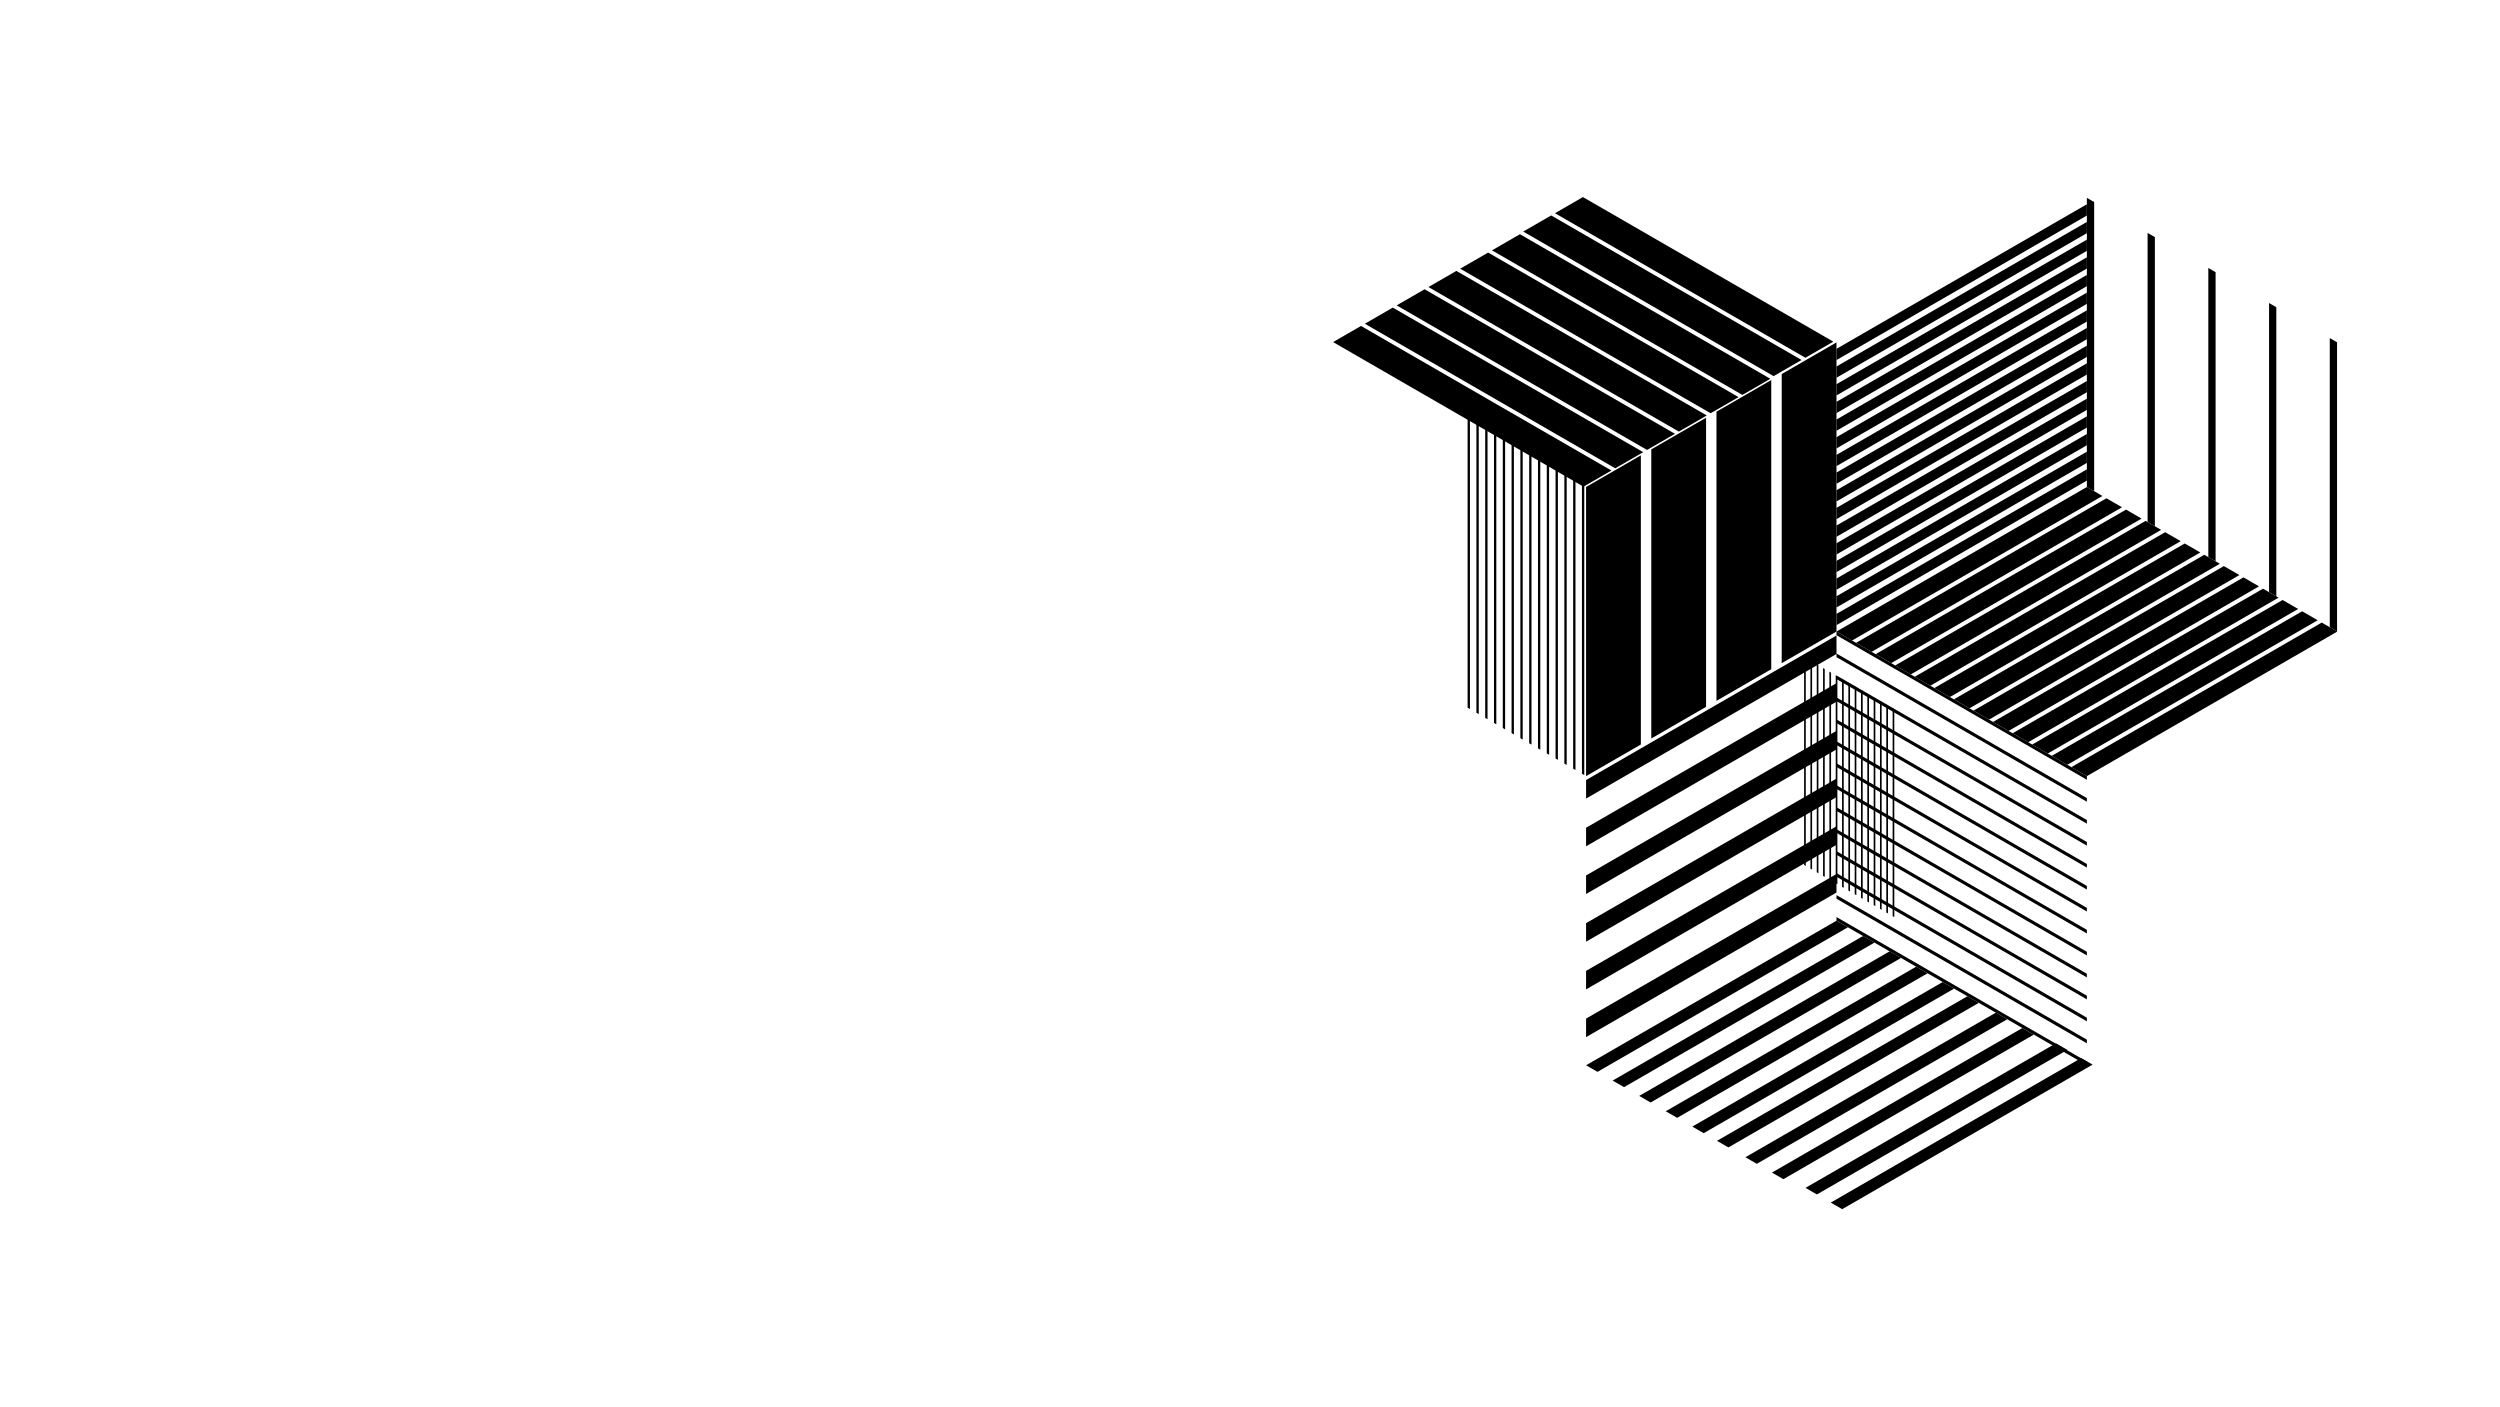
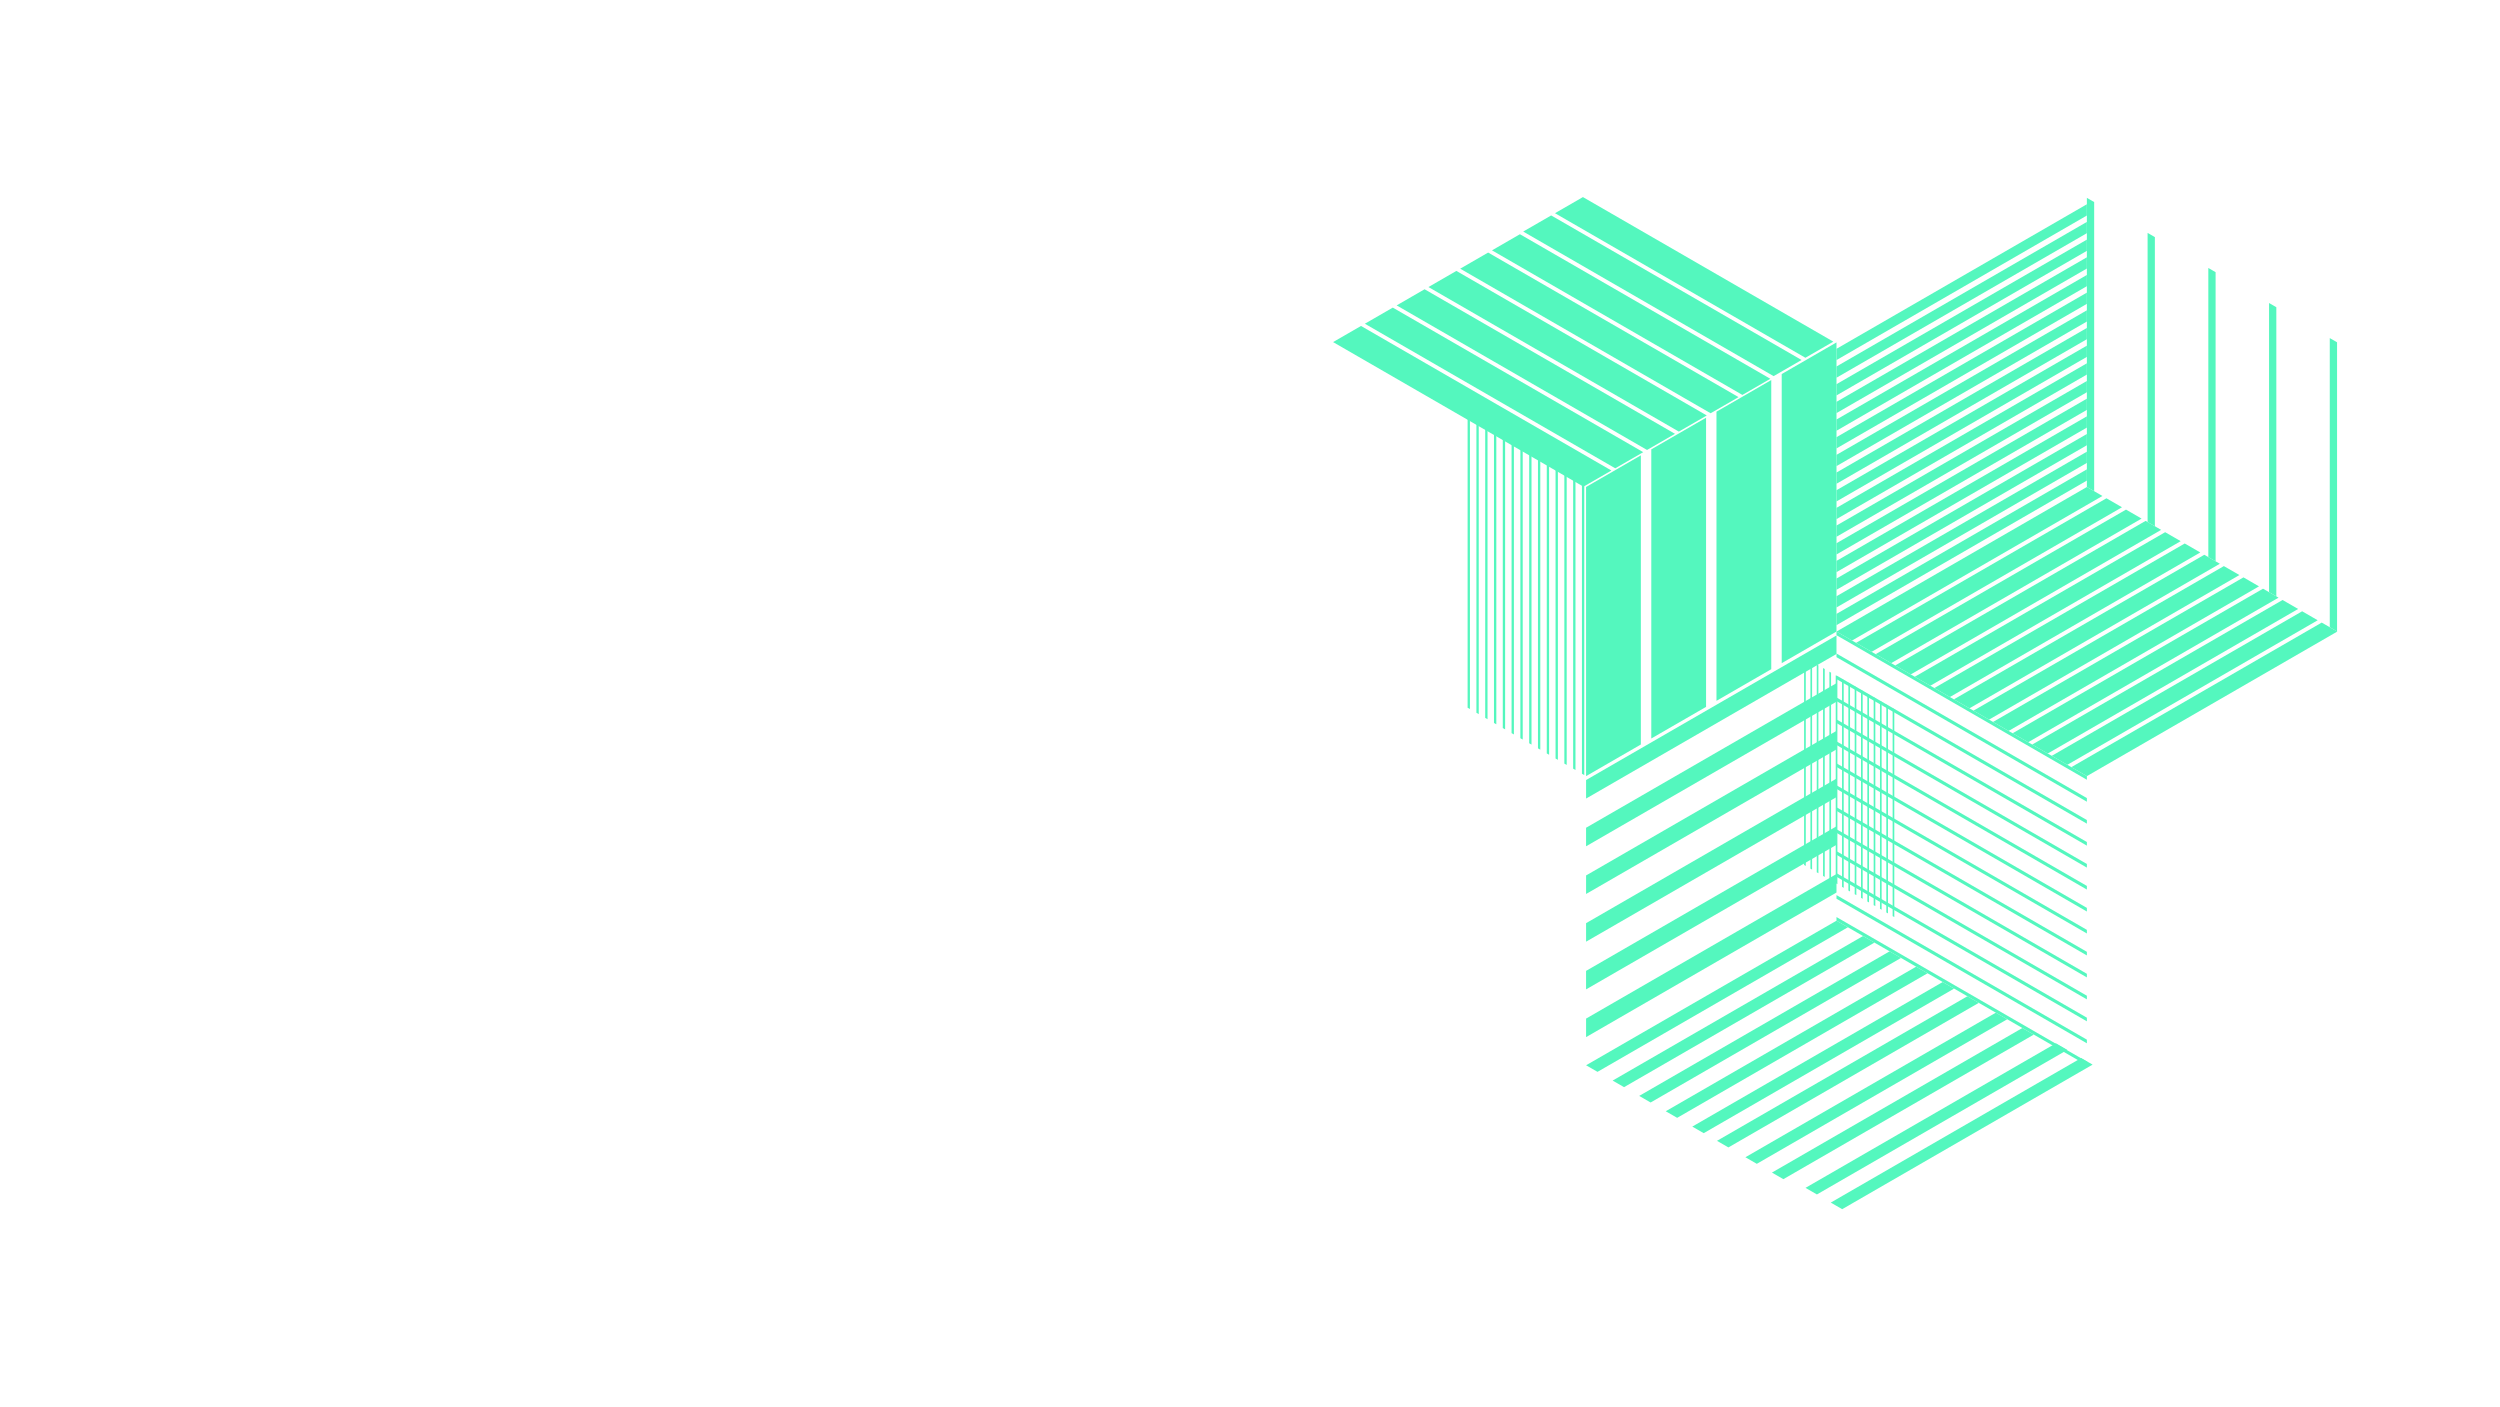
<svg xmlns="http://www.w3.org/2000/svg" id="Ebene_1" data-name="Ebene 1" viewBox="0 0 1920 1080">
  <defs>
    
  </defs>
  <g id="Gruppe_12776" data-name="Gruppe 12776">
    <g id="Gruppe_12775" data-name="Gruppe 12775">
      <g id="Gruppe_12778" data-name="Gruppe 12778">
-         <path id="Pfad_2244" data-name="Pfad 2244" class="cls-1" d="m1385.55,664.3v-159.66l1.29.74v159.66l-1.29-.74Z" />
-         <path id="Pfad_2245" data-name="Pfad 2245" class="cls-1" d="m1390.4,667.1v-159.66l1.29.74v159.66l-1.29-.74Z" />
-         <path id="Pfad_2246" data-name="Pfad 2246" class="cls-1" d="m1395.26,669.91v-159.66s1.28.75,1.28.75v159.65l-1.28-.74Z" />
-         <path id="Pfad_2247" data-name="Pfad 2247" class="cls-1" d="m1400.11,672.71v-159.66l1.29.75v159.66l-1.29-.74Z" />
-         <path id="Pfad_2248" data-name="Pfad 2248" class="cls-1" d="m1404.97,675.51v-159.66l1.29.74v159.66l-1.29-.74Z" />
-         <path id="Pfad_2249" data-name="Pfad 2249" class="cls-1" d="m1409.83,678.32v-159.66l1.29.74v159.66l-1.29-.74Z" />
-         <path id="Pfad_2250" data-name="Pfad 2250" class="cls-1" d="m1414.69,681.12v-159.66l1.28.74v159.66l-1.28-.74Z" />
-         <path id="Pfad_2251" data-name="Pfad 2251" class="cls-1" d="m1419.54,683.93v-159.66l1.29.74v159.66l-1.29-.74Z" />
-         <path id="Pfad_2252" data-name="Pfad 2252" class="cls-1" d="m1424.4,686.73v-159.66l1.28.74v159.66l-1.28-.74Z" />
-         <path id="Pfad_2253" data-name="Pfad 2253" class="cls-1" d="m1429.25,689.53v-159.66l1.29.74v159.66l-1.29-.74Z" />
-         <path id="Pfad_2254" data-name="Pfad 2254" class="cls-1" d="m1434.11,692.34v-159.66l1.29.74v159.66l-1.29-.74Z" />
-         <path id="Pfad_2255" data-name="Pfad 2255" class="cls-1" d="m1438.97,695.14v-159.66l1.29.74v159.66l-1.29-.74Z" />
-         <path id="Pfad_2256" data-name="Pfad 2256" class="cls-1" d="m1443.82,697.95v-159.66l1.29.74v159.66l-1.29-.74Z" />
-         <path id="Pfad_2257" data-name="Pfad 2257" class="cls-1" d="m1448.68,700.75v-159.66l1.29.75v159.65l-1.29-.74Z" />
-         <path id="Pfad_2258" data-name="Pfad 2258" class="cls-1" d="m1453.54,703.56v-159.66l1.29.74v159.66l-1.29-.74Z" />
+         <path id="Pfad_2244" data-name="Pfad 2244" class="cls-1" fill="#54F7BE" d="m1385.55,664.3v-159.66l1.29.74v159.66l-1.29-.74Z" />
+         <path id="Pfad_2245" data-name="Pfad 2245" class="cls-1" fill="#54F7BE" d="m1390.4,667.1v-159.66l1.29.74v159.66l-1.29-.74Z" />
+         <path id="Pfad_2246" data-name="Pfad 2246" class="cls-1" fill="#54F7BE" d="m1395.26,669.91v-159.66s1.28.75,1.28.75v159.65l-1.28-.74Z" />
+         <path id="Pfad_2247" data-name="Pfad 2247" class="cls-1" fill="#54F7BE" d="m1400.11,672.71v-159.66l1.29.75v159.66l-1.29-.74Z" />
+         <path id="Pfad_2248" data-name="Pfad 2248" class="cls-1" fill="#54F7BE" d="m1404.97,675.51v-159.66l1.29.74v159.66l-1.29-.74Z" />
+         <path id="Pfad_2249" data-name="Pfad 2249" class="cls-1" fill="#54F7BE" d="m1409.83,678.32v-159.66l1.29.74v159.66l-1.29-.74Z" />
+         <path id="Pfad_2250" data-name="Pfad 2250" class="cls-1" fill="#54F7BE" d="m1414.69,681.12v-159.66l1.28.74v159.66l-1.28-.74Z" />
+         <path id="Pfad_2251" data-name="Pfad 2251" class="cls-1" fill="#54F7BE" d="m1419.54,683.93v-159.66l1.29.74v159.66l-1.29-.74Z" />
+         <path id="Pfad_2252" data-name="Pfad 2252" class="cls-1" fill="#54F7BE" d="m1424.4,686.73v-159.66l1.28.74v159.66l-1.28-.74Z" />
+         <path id="Pfad_2253" data-name="Pfad 2253" class="cls-1" fill="#54F7BE" d="m1429.25,689.53v-159.66l1.29.74v159.66l-1.29-.74Z" />
+         <path id="Pfad_2254" data-name="Pfad 2254" class="cls-1" fill="#54F7BE" d="m1434.11,692.34v-159.66l1.29.74v159.66l-1.29-.74Z" />
+         <path id="Pfad_2255" data-name="Pfad 2255" class="cls-1" fill="#54F7BE" d="m1438.97,695.14v-159.66l1.29.74v159.66l-1.29-.74Z" />
+         <path id="Pfad_2256" data-name="Pfad 2256" class="cls-1" fill="#54F7BE" d="m1443.82,697.95v-159.66l1.29.74v159.66l-1.29-.74Z" />
+         <path id="Pfad_2257" data-name="Pfad 2257" class="cls-1" fill="#54F7BE" d="m1448.68,700.75v-159.66l1.29.75v159.65l-1.29-.74Z" />
+         <path id="Pfad_2258" data-name="Pfad 2258" class="cls-1" fill="#54F7BE" d="m1453.54,703.56v-159.66l1.29.74v159.66l-1.29-.74Z" />
      </g>
-       <path id="Pfad_2204" data-name="Pfad 2204" class="cls-1" d="m1602.72,369.08l-192.3,111.03v-8.64l192.31-111.03v8.64Z" />
-       <path id="Pfad_2205" data-name="Pfad 2205" class="cls-1" d="m1602.72,355.51l-192.31,111.03v-8.63l192.31-111.03v8.64Z" />
-       <path id="Pfad_2206" data-name="Pfad 2206" class="cls-1" d="m1602.72,341.94l-192.31,111.02v-8.64l192.31-111.02v8.64Z" />
-       <path id="Pfad_2207" data-name="Pfad 2207" class="cls-1" d="m1602.72,328.37l-192.31,111.03v-8.64l192.31-111.03v8.64Z" />
-       <path id="Pfad_2208" data-name="Pfad 2208" class="cls-1" d="m1602.72,314.8l-192.31,111.03v-8.63l192.31-111.03v8.64Z" />
-       <path id="Pfad_2209" data-name="Pfad 2209" class="cls-1" d="m1602.72,301.22l-192.31,111.03v-8.63l192.31-111.03v8.63Z" />
-       <path id="Pfad_2210" data-name="Pfad 2210" class="cls-1" d="m1602.72,287.65l-192.31,111.03v-8.64l192.31-111.03v8.64Z" />
-       <path id="Pfad_2211" data-name="Pfad 2211" class="cls-1" d="m1602.72,274.08l-192.3,111.03v-8.63l192.3-111.03v8.64Z" />
-       <path id="Pfad_2212" data-name="Pfad 2212" class="cls-1" d="m1602.72,260.51l-192.3,111.03v-8.64s192.3-111.03,192.3-111.03v8.64Z" />
-       <path id="Pfad_2213" data-name="Pfad 2213" class="cls-1" d="m1602.72,246.94l-192.31,111.03v-8.64l192.31-111.03v8.64Z" />
-       <path id="Pfad_2214" data-name="Pfad 2214" class="cls-1" d="m1602.71,233.36l-192.3,111.03v-8.64l192.31-111.03v8.63Z" />
-       <path id="Pfad_2215" data-name="Pfad 2215" class="cls-1" d="m1602.72,219.79l-192.31,111.03v-8.63l192.31-111.03v8.63Z" />
-       <path id="Pfad_2216" data-name="Pfad 2216" class="cls-1" d="m1602.72,206.23l-192.31,111.03v-8.64l192.31-111.03v8.64Z" />
-       <path id="Pfad_2217" data-name="Pfad 2217" class="cls-1" d="m1602.72,192.65l-192.31,111.03v-8.63l192.31-111.03v8.63Z" />
-       <path id="Pfad_2218" data-name="Pfad 2218" class="cls-1" d="m1602.72,179.08l-192.31,111.02v-8.64l192.31-111.03v8.64Z" />
-       <path id="Pfad_2219" data-name="Pfad 2219" class="cls-1" d="m1602.72,165.51l-192.31,111.03v-8.64l192.3-111.03v8.64Z" />
+       <path id="Pfad_2204" data-name="Pfad 2204" class="cls-1" fill="#54F7BE" d="m1602.72,369.08l-192.3,111.03v-8.64l192.31-111.03v8.64Z" />
+       <path id="Pfad_2205" data-name="Pfad 2205" class="cls-1" fill="#54F7BE" d="m1602.72,355.51l-192.31,111.03v-8.63l192.31-111.03v8.64Z" />
+       <path id="Pfad_2206" data-name="Pfad 2206" class="cls-1" fill="#54F7BE" d="m1602.72,341.94l-192.31,111.02v-8.64l192.31-111.02v8.64Z" />
+       <path id="Pfad_2207" data-name="Pfad 2207" class="cls-1" fill="#54F7BE" d="m1602.72,328.37l-192.31,111.03v-8.64l192.31-111.03v8.64Z" />
+       <path id="Pfad_2208" data-name="Pfad 2208" class="cls-1" fill="#54F7BE" d="m1602.72,314.8l-192.31,111.03v-8.63l192.31-111.03v8.64Z" />
+       <path id="Pfad_2209" data-name="Pfad 2209" class="cls-1" fill="#54F7BE" d="m1602.72,301.22l-192.31,111.03v-8.63l192.31-111.03v8.63Z" />
+       <path id="Pfad_2210" data-name="Pfad 2210" class="cls-1" fill="#54F7BE" d="m1602.72,287.65l-192.31,111.03v-8.64l192.31-111.03v8.64Z" />
+       <path id="Pfad_2211" data-name="Pfad 2211" class="cls-1" fill="#54F7BE" d="m1602.72,274.08l-192.3,111.03v-8.63l192.3-111.03v8.64Z" />
+       <path id="Pfad_2212" data-name="Pfad 2212" class="cls-1" fill="#54F7BE" d="m1602.72,260.51l-192.3,111.03v-8.64s192.3-111.03,192.3-111.03v8.64Z" />
+       <path id="Pfad_2213" data-name="Pfad 2213" class="cls-1" fill="#54F7BE" d="m1602.72,246.94l-192.31,111.03v-8.64l192.31-111.03v8.64Z" />
+       <path id="Pfad_2214" data-name="Pfad 2214" class="cls-1" fill="#54F7BE" d="m1602.71,233.36l-192.3,111.03v-8.64l192.31-111.03v8.63Z" />
+       <path id="Pfad_2215" data-name="Pfad 2215" class="cls-1" fill="#54F7BE" d="m1602.72,219.79l-192.31,111.03v-8.63l192.31-111.03v8.63Z" />
+       <path id="Pfad_2216" data-name="Pfad 2216" class="cls-1" fill="#54F7BE" d="m1602.72,206.23l-192.31,111.03v-8.64l192.31-111.03v8.64Z" />
+       <path id="Pfad_2217" data-name="Pfad 2217" class="cls-1" fill="#54F7BE" d="m1602.72,192.65l-192.31,111.03v-8.63l192.31-111.03v8.63Z" />
+       <path id="Pfad_2218" data-name="Pfad 2218" class="cls-1" fill="#54F7BE" d="m1602.72,179.08l-192.31,111.02v-8.64l192.31-111.03v8.64Z" />
+       <path id="Pfad_2219" data-name="Pfad 2219" class="cls-1" fill="#54F7BE" d="m1602.72,165.51l-192.31,111.03v-8.64l192.3-111.03v8.64Z" />
      <g id="Gruppe_12777" data-name="Gruppe 12777">
-         <path id="Pfad_2230" data-name="Pfad 2230" class="cls-1" d="m1410.42,685.47l-192.31,111.03v-14.23l192.31-111.03v14.23Z" />
-         <path id="Pfad_2231" data-name="Pfad 2231" class="cls-1" d="m1410.41,648.83l-192.31,111.02v-14.22l192.3-111.03v14.23Z" />
-         <path id="Pfad_2232" data-name="Pfad 2232" class="cls-1" d="m1410.42,612.19l-192.31,111.02v-14.23l192.31-111.03v14.23Z" />
-         <path id="Pfad_2233" data-name="Pfad 2233" class="cls-1" d="m1410.42,575.54l-192.31,111.03v-14.23l192.31-111.03v14.22Z" />
-         <path id="Pfad_2234" data-name="Pfad 2234" class="cls-1" d="m1410.41,538.91l-192.31,111.03v-14.23l192.31-111.03v14.23Z" />
-         <path id="Pfad_2235" data-name="Pfad 2235" class="cls-1" d="m1410.42,502.26l-192.31,111.03v-14.23l192.31-111.03v14.23Z" />
+         <path id="Pfad_2230" data-name="Pfad 2230" class="cls-1" fill="#54F7BE" d="m1410.42,685.47l-192.31,111.03v-14.23l192.31-111.03v14.23Z" />
+         <path id="Pfad_2231" data-name="Pfad 2231" class="cls-1" fill="#54F7BE" d="m1410.41,648.83l-192.31,111.02v-14.22l192.3-111.03v14.23Z" />
+         <path id="Pfad_2232" data-name="Pfad 2232" class="cls-1" fill="#54F7BE" d="m1410.42,612.19l-192.31,111.02v-14.23l192.31-111.03v14.23Z" />
+         <path id="Pfad_2233" data-name="Pfad 2233" class="cls-1" fill="#54F7BE" d="m1410.42,575.54l-192.31,111.03v-14.23l192.31-111.03v14.22Z" />
+         <path id="Pfad_2234" data-name="Pfad 2234" class="cls-1" fill="#54F7BE" d="m1410.41,538.91l-192.31,111.03v-14.23l192.31-111.03v14.23Z" />
+         <path id="Pfad_2235" data-name="Pfad 2235" class="cls-1" fill="#54F7BE" d="m1410.42,502.26l-192.31,111.03v-14.23l192.31-111.03v14.23Z" />
      </g>
-       <path id="Pfad_2238" data-name="Pfad 2238" class="cls-1" d="m1167.3,179.88l192.31,111.03-21.46,12.39-192.3-111.03,21.45-12.39Z" />
-       <path id="Pfad_2239" data-name="Pfad 2239" class="cls-1" d="m1142.9,193.97l192.3,111.02-21.46,12.39-192.3-111.03,21.46-12.39Z" />
-       <path id="Pfad_2240" data-name="Pfad 2240" class="cls-1" d="m1118.49,208.06l192.31,111.02-21.46,12.39-192.3-111.02,21.46-12.39Z" />
-       <path id="Pfad_2241" data-name="Pfad 2241" class="cls-1" d="m1094.08,222.15l192.31,111.03-21.46,12.39-192.31-111.03,21.46-12.39Z" />
-       <path id="Pfad_2242" data-name="Pfad 2242" class="cls-1" d="m1069.67,236.24l192.31,111.03-21.46,12.39-192.31-111.03,21.46-12.39Z" />
-       <path id="Pfad_2243" data-name="Pfad 2243" class="cls-1" d="m1045.26,250.34l192.3,111.02-21.46,12.39-192.3-111.03,21.46-12.39Z" />
-       <path id="Pfad_2259" data-name="Pfad 2259" class="cls-1" d="m1127.12,543.54v-222.06l1.79,1.03v222.05l-1.79-1.02Z" />
-       <path id="Pfad_2260" data-name="Pfad 2260" class="cls-1" d="m1133.88,547.43v-222.06l1.79,1.03v222.06l-1.79-1.04Z" />
-       <path id="Pfad_2261" data-name="Pfad 2261" class="cls-1" d="m1140.63,551.33v-222.05l1.79,1.03v222.05l-1.79-1.03Z" />
-       <path id="Pfad_2262" data-name="Pfad 2262" class="cls-1" d="m1147.38,555.23v-222.05l1.79,1.04v222.05l-1.79-1.03Z" />
-       <path id="Pfad_2263" data-name="Pfad 2263" class="cls-1" d="m1154.14,559.14v-222.06l1.79,1.03v222.05l-1.79-1.03Z" />
-       <path id="Pfad_2264" data-name="Pfad 2264" class="cls-1" d="m1160.89,563.03v-222.05l1.79,1.03v222.05l-1.79-1.03Z" />
-       <path id="Pfad_2265" data-name="Pfad 2265" class="cls-1" d="m1167.65,566.93v-222.05l1.79,1.03v222.06l-1.79-1.04Z" />
-       <path id="Pfad_2266" data-name="Pfad 2266" class="cls-1" d="m1174.41,570.83v-222.06l1.79,1.03v222.05l-1.79-1.03Z" />
-       <path id="Pfad_2267" data-name="Pfad 2267" class="cls-1" d="m1181.16,574.73v-222.06l1.79,1.03v222.06l-1.79-1.03Z" />
-       <path id="Pfad_2268" data-name="Pfad 2268" class="cls-1" d="m1187.92,578.63v-222.06l1.79,1.03v222.06l-1.79-1.04Z" />
-       <path id="Pfad_2269" data-name="Pfad 2269" class="cls-1" d="m1194.67,582.53v-222.06s1.79,1.03,1.79,1.03v222.06l-1.79-1.03Z" />
-       <path id="Pfad_2270" data-name="Pfad 2270" class="cls-1" d="m1201.42,586.43v-222.05l1.8,1.03v222.06l-1.8-1.04Z" />
-       <path id="Pfad_2271" data-name="Pfad 2271" class="cls-1" d="m1208.18,590.33v-222.05l1.79,1.02v222.05l-1.79-1.02Z" />
-       <path id="Pfad_2272" data-name="Pfad 2272" class="cls-1" d="m1214.93,594.24v-222.06l1.79,1.04v222.05l-1.79-1.03Z" />
-       <path id="Pfad_2273" data-name="Pfad 2273" class="cls-1" d="m1602.72,374.01v-222.06l5.6,3.23v222.05l-5.6-3.23Z" />
-       <path id="Pfad_2274" data-name="Pfad 2274" class="cls-1" d="m1649.35,400.93v-222.06l5.59,3.23v222.06l-5.59-3.23Z" />
-       <path id="Pfad_2275" data-name="Pfad 2275" class="cls-1" d="m1695.99,427.85v-222.05l5.59,3.23v222.06l-5.59-3.23Z" />
-       <path id="Pfad_2276" data-name="Pfad 2276" class="cls-1" d="m1742.63,454.78v-222.06l5.59,3.23v222.06l-5.59-3.23Z" />
-       <path id="Pfad_2277" data-name="Pfad 2277" class="cls-1" d="m1789.26,481.7v-222.05l5.6,3.23v222.05l-5.6-3.23Z" />
-       <path id="Pfad_2349" data-name="Pfad 2349" class="cls-1" d="m1410.41,707.09l192.31,111.03v-2.8l-192.3-111.03v2.79Z" />
-       <path id="Pfad_2350" data-name="Pfad 2350" class="cls-1" d="m1410.42,690.23l192.3,111.03v-2.8l-192.3-111.03v2.8Z" />
-       <path id="Pfad_2351" data-name="Pfad 2351" class="cls-1" d="m1410.42,673.36l192.3,111.03v-2.8l-192.3-111.03v2.81Z" />
-       <path id="Pfad_2352" data-name="Pfad 2352" class="cls-1" d="m1410.42,656.49l192.3,111.03v-2.8l-192.31-111.03v2.8Z" />
-       <path id="Pfad_2353" data-name="Pfad 2353" class="cls-1" d="m1410.42,639.63l192.3,111.03v-2.79l-192.3-111.03v2.8Z" />
-       <path id="Pfad_2354" data-name="Pfad 2354" class="cls-1" d="m1410.42,622.76l192.3,111.02v-2.79l-192.3-111.03v2.8Z" />
-       <path id="Pfad_2355" data-name="Pfad 2355" class="cls-1" d="m1410.42,605.89l192.3,111.03v-2.79l-192.31-111.03v2.8Z" />
-       <path id="Pfad_2356" data-name="Pfad 2356" class="cls-1" d="m1410.42,589.03l192.3,111.03v-2.8l-192.31-111.03v2.8Z" />
-       <path id="Pfad_2357" data-name="Pfad 2357" class="cls-1" d="m1410.42,572.16l192.3,111.03v-2.8l-192.3-111.03v2.8Z" />
-       <path id="Pfad_2358" data-name="Pfad 2358" class="cls-1" d="m1410.42,555.3l192.3,111.03v-2.8l-192.31-111.03v2.8Z" />
-       <path id="Pfad_2359" data-name="Pfad 2359" class="cls-1" d="m1410.41,538.43l192.31,111.03v-2.8l-192.3-111.02v2.79Z" />
-       <path id="Pfad_2360" data-name="Pfad 2360" class="cls-1" d="m1410.41,521.56l192.31,111.03v-2.8l-192.31-111.03v2.8Z" />
-       <path id="Pfad_2361" data-name="Pfad 2361" class="cls-1" d="m1410.42,504.7l192.3,111.03v-2.8l-192.3-111.03v2.8Z" />
-       <path id="Pfad_2362" data-name="Pfad 2362" class="cls-1" d="m1410.42,487.83l192.3,111.03v-2.8l-192.3-111.03v2.8Z" />
-       <path id="Pfad_2363" data-name="Pfad 2363" class="cls-1" d="m1260.18,571.77v-222.07l-42.08,24.3v222.06l42.08-24.29Z" />
-       <path id="Pfad_2364" data-name="Pfad 2364" class="cls-1" d="m1410.42,485.03v-222.06l-42.07,24.29v222.05l42.07-24.29Z" />
-       <path id="Pfad_2365" data-name="Pfad 2365" class="cls-1" d="m1360.33,513.94v-222.06l-42.08,24.29v222.06s42.08-24.29,42.08-24.29Z" />
-       <path id="Pfad_2366" data-name="Pfad 2366" class="cls-1" d="m1310.26,542.86v-222.05l-42.07,24.29v222.06l42.07-24.29Z" />
-       <path id="Pfad_2236" data-name="Pfad 2236" class="cls-1" d="m1215.69,151.36l192.3,111.02-21.45,12.39-192.31-111.03,21.46-12.39Z" />
-       <path id="Pfad_2237" data-name="Pfad 2237" class="cls-1" d="m1191.29,165.45l192.3,111.02-21.46,12.4-192.3-111.03,21.46-12.39Z" />
-       <path id="Pfad_2398" data-name="Pfad 2398" class="cls-1" d="m1410.42,707.09l-192.31,111.03,8.77,5.06,192.31-111.03-8.77-5.06Z" />
-       <path id="Pfad_2399" data-name="Pfad 2399" class="cls-1" d="m1430.81,718.86l-192.31,111.02,8.77,5.06,192.31-111.02-8.76-5.06Z" />
-       <path id="Pfad_2400" data-name="Pfad 2400" class="cls-1" d="m1451.2,730.63l-192.3,111.03,8.77,5.06,192.31-111.03-8.77-5.06Z" />
-       <path id="Pfad_2401" data-name="Pfad 2401" class="cls-1" d="m1471.59,742.41l-192.3,111.03,8.77,5.06,192.3-111.03-8.77-5.06Z" />
-       <path id="Pfad_2402" data-name="Pfad 2402" class="cls-1" d="m1491.99,754.19l-192.31,111.03,8.77,5.06,192.3-111.03-8.76-5.06Z" />
-       <path id="Pfad_2404" data-name="Pfad 2404" class="cls-1" d="m1532.78,777.73l-192.31,111.03,8.76,5.06,192.31-111.03-8.76-5.06Z" />
-       <path id="Pfad_3768" data-name="Pfad 3768" class="cls-1" d="m1510.96,765.13l-192.31,111.03,8.76,5.06,192.31-111.03-8.76-5.06Z" />
-       <path id="Pfad_2405" data-name="Pfad 2405" class="cls-1" d="m1553.17,789.51l-192.31,111.03,8.77,5.06,192.31-111.02-8.76-5.06Z" />
-       <path id="Pfad_3769" data-name="Pfad 3769" class="cls-1" d="m1578.93,801.25l-192.31,111.03,8.77,5.06,192.31-111.02-8.76-5.06Z" />
-       <path id="Pfad_3770" data-name="Pfad 3770" class="cls-1" d="m1598.34,812.56l-192.31,111.03,8.77,5.06,192.31-111.02-8.76-5.06Z" />
-       <path id="Pfad_2418" data-name="Pfad 2418" class="cls-1" d="m1602.72,374.01l-192.3,111.03,11.94,6.89,192.3-111.03-11.94-6.89Z" />
-       <path id="Pfad_2419" data-name="Pfad 2419" class="cls-1" d="m1617.75,382.68l-192.3,111.03,11.94,6.89,192.3-111.02-11.94-6.9Z" />
-       <path id="Pfad_2420" data-name="Pfad 2420" class="cls-1" d="m1632.78,391.37l-192.3,111.03,11.94,6.89,192.31-111.02-11.94-6.89Z" />
-       <path id="Pfad_2421" data-name="Pfad 2421" class="cls-1" d="m1647.81,400.04l-192.31,111.03,11.94,6.89,192.31-111.02-11.94-6.9Z" />
-       <path id="Pfad_2422" data-name="Pfad 2422" class="cls-1" d="m1662.84,408.72l-192.31,111.03,11.94,6.89,192.3-111.03-11.94-6.89Z" />
-       <path id="Pfad_2423" data-name="Pfad 2423" class="cls-1" d="m1677.87,417.4l-192.31,111.02,11.94,6.9,192.31-111.03-11.94-6.9Z" />
-       <path id="Pfad_2424" data-name="Pfad 2424" class="cls-1" d="m1692.9,426.07l-192.31,111.02,11.94,6.9,192.3-111.03-11.93-6.89Z" />
-       <path id="Pfad_2425" data-name="Pfad 2425" class="cls-1" d="m1707.93,434.75l-192.31,111.03,11.94,6.89,192.3-111.03-11.94-6.89Z" />
-       <path id="Pfad_2426" data-name="Pfad 2426" class="cls-1" d="m1722.96,443.43l-192.3,111.02,11.94,6.9,192.31-111.03-11.94-6.9Z" />
-       <path id="Pfad_2427" data-name="Pfad 2427" class="cls-1" d="m1738,452.11l-192.31,111.03,11.94,6.89,192.3-111.03-11.94-6.89Z" />
-       <path id="Pfad_2428" data-name="Pfad 2428" class="cls-1" d="m1753.02,460.79l-192.31,111.03,11.94,6.89,192.31-111.02-11.94-6.9Z" />
-       <path id="Pfad_2429" data-name="Pfad 2429" class="cls-1" d="m1768.05,469.46l-192.31,111.03,11.95,6.89,192.3-111.02-11.94-6.9Z" />
-       <path id="Pfad_2430" data-name="Pfad 2430" class="cls-1" d="m1783.09,478.14l-192.31,111.03,11.94,6.89,192.31-111.02-11.94-6.89Z" />
+       <path id="Pfad_2238" data-name="Pfad 2238" class="cls-1" fill="#54F7BE" d="m1167.3,179.88l192.31,111.03-21.46,12.39-192.3-111.03,21.45-12.39Z" />
+       <path id="Pfad_2239" data-name="Pfad 2239" class="cls-1" fill="#54F7BE" d="m1142.9,193.97l192.3,111.02-21.46,12.39-192.3-111.03,21.46-12.39Z" />
+       <path id="Pfad_2240" data-name="Pfad 2240" class="cls-1" fill="#54F7BE" d="m1118.49,208.06l192.31,111.02-21.46,12.39-192.3-111.02,21.46-12.39Z" />
+       <path id="Pfad_2241" data-name="Pfad 2241" class="cls-1" fill="#54F7BE" d="m1094.08,222.15l192.31,111.03-21.46,12.39-192.31-111.03,21.46-12.39Z" />
+       <path id="Pfad_2242" data-name="Pfad 2242" class="cls-1" fill="#54F7BE" d="m1069.67,236.24l192.31,111.03-21.46,12.39-192.31-111.03,21.46-12.39Z" />
+       <path id="Pfad_2243" data-name="Pfad 2243" class="cls-1" fill="#54F7BE" d="m1045.26,250.34l192.3,111.02-21.46,12.39-192.3-111.03,21.46-12.39Z" />
+       <path id="Pfad_2259" data-name="Pfad 2259" class="cls-1" fill="#54F7BE" d="m1127.12,543.54v-222.06l1.79,1.03v222.05l-1.79-1.02Z" />
+       <path id="Pfad_2260" data-name="Pfad 2260" class="cls-1" fill="#54F7BE" d="m1133.88,547.43v-222.06l1.79,1.03v222.06l-1.79-1.04Z" />
+       <path id="Pfad_2261" data-name="Pfad 2261" class="cls-1" fill="#54F7BE" d="m1140.63,551.33v-222.05l1.79,1.03v222.05l-1.79-1.03Z" />
+       <path id="Pfad_2262" data-name="Pfad 2262" class="cls-1" fill="#54F7BE" d="m1147.38,555.23v-222.05l1.79,1.04v222.05l-1.79-1.03Z" />
+       <path id="Pfad_2263" data-name="Pfad 2263" class="cls-1" fill="#54F7BE" d="m1154.14,559.14v-222.06l1.79,1.03v222.05l-1.79-1.03Z" />
+       <path id="Pfad_2264" data-name="Pfad 2264" class="cls-1" fill="#54F7BE" d="m1160.89,563.03v-222.05l1.79,1.03v222.05l-1.79-1.03Z" />
+       <path id="Pfad_2265" data-name="Pfad 2265" class="cls-1" fill="#54F7BE" d="m1167.65,566.93v-222.05l1.79,1.03v222.06l-1.79-1.04Z" />
+       <path id="Pfad_2266" data-name="Pfad 2266" class="cls-1" fill="#54F7BE" d="m1174.41,570.83v-222.06l1.79,1.03v222.05l-1.79-1.03Z" />
+       <path id="Pfad_2267" data-name="Pfad 2267" class="cls-1" fill="#54F7BE" d="m1181.16,574.73v-222.06l1.79,1.03v222.06l-1.79-1.03Z" />
+       <path id="Pfad_2268" data-name="Pfad 2268" class="cls-1" fill="#54F7BE" d="m1187.92,578.63v-222.06l1.79,1.03v222.06l-1.79-1.04Z" />
+       <path id="Pfad_2269" data-name="Pfad 2269" class="cls-1" fill="#54F7BE" d="m1194.67,582.53v-222.06s1.79,1.03,1.79,1.03v222.06l-1.79-1.03Z" />
+       <path id="Pfad_2270" data-name="Pfad 2270" class="cls-1" fill="#54F7BE" d="m1201.42,586.43v-222.05l1.8,1.03v222.06l-1.8-1.04Z" />
+       <path id="Pfad_2271" data-name="Pfad 2271" class="cls-1" fill="#54F7BE" d="m1208.18,590.33v-222.05l1.79,1.02v222.05l-1.79-1.02Z" />
+       <path id="Pfad_2272" data-name="Pfad 2272" class="cls-1" fill="#54F7BE" d="m1214.93,594.24v-222.06l1.79,1.04v222.05l-1.79-1.03Z" />
+       <path id="Pfad_2273" data-name="Pfad 2273" class="cls-1" fill="#54F7BE" d="m1602.72,374.01v-222.06l5.6,3.23v222.05l-5.6-3.23Z" />
+       <path id="Pfad_2274" data-name="Pfad 2274" class="cls-1" fill="#54F7BE" d="m1649.35,400.93v-222.06l5.59,3.23v222.06l-5.59-3.23Z" />
+       <path id="Pfad_2275" data-name="Pfad 2275" class="cls-1" fill="#54F7BE" d="m1695.99,427.85v-222.05l5.59,3.23v222.06l-5.59-3.23Z" />
+       <path id="Pfad_2276" data-name="Pfad 2276" class="cls-1" fill="#54F7BE" d="m1742.63,454.78v-222.06l5.59,3.23v222.06l-5.59-3.23Z" />
+       <path id="Pfad_2277" data-name="Pfad 2277" class="cls-1" fill="#54F7BE" d="m1789.26,481.7v-222.05l5.6,3.23v222.05l-5.6-3.23Z" />
+       <path id="Pfad_2349" data-name="Pfad 2349" class="cls-1" fill="#54F7BE" d="m1410.41,707.09l192.31,111.03v-2.8l-192.3-111.03v2.79Z" />
+       <path id="Pfad_2350" data-name="Pfad 2350" class="cls-1" fill="#54F7BE" d="m1410.42,690.23l192.3,111.03v-2.8l-192.3-111.03v2.8Z" />
+       <path id="Pfad_2351" data-name="Pfad 2351" class="cls-1" fill="#54F7BE" d="m1410.42,673.36l192.3,111.03v-2.8l-192.3-111.03v2.81Z" />
+       <path id="Pfad_2352" data-name="Pfad 2352" class="cls-1" fill="#54F7BE" d="m1410.42,656.49l192.3,111.03v-2.8l-192.31-111.03v2.8Z" />
+       <path id="Pfad_2353" data-name="Pfad 2353" class="cls-1" fill="#54F7BE" d="m1410.42,639.63l192.3,111.03v-2.79l-192.3-111.03v2.8Z" />
+       <path id="Pfad_2354" data-name="Pfad 2354" class="cls-1" fill="#54F7BE" d="m1410.42,622.76l192.3,111.02v-2.79l-192.3-111.03v2.8Z" />
+       <path id="Pfad_2355" data-name="Pfad 2355" class="cls-1" fill="#54F7BE" d="m1410.42,605.89l192.3,111.03v-2.79l-192.31-111.03v2.8Z" />
+       <path id="Pfad_2356" data-name="Pfad 2356" class="cls-1" fill="#54F7BE" d="m1410.42,589.03l192.3,111.03v-2.8l-192.31-111.03v2.8Z" />
+       <path id="Pfad_2357" data-name="Pfad 2357" class="cls-1" fill="#54F7BE" d="m1410.42,572.16l192.3,111.03v-2.8l-192.3-111.03v2.8Z" />
+       <path id="Pfad_2358" data-name="Pfad 2358" class="cls-1" fill="#54F7BE" d="m1410.42,555.3l192.3,111.03v-2.8l-192.31-111.03v2.8Z" />
+       <path id="Pfad_2359" data-name="Pfad 2359" class="cls-1" fill="#54F7BE" d="m1410.41,538.43l192.31,111.03v-2.8l-192.3-111.02v2.79Z" />
+       <path id="Pfad_2360" data-name="Pfad 2360" class="cls-1" fill="#54F7BE" d="m1410.41,521.56l192.31,111.03v-2.8l-192.31-111.03v2.8Z" />
+       <path id="Pfad_2361" data-name="Pfad 2361" class="cls-1" fill="#54F7BE" d="m1410.42,504.7l192.3,111.03v-2.8l-192.3-111.03v2.8Z" />
+       <path id="Pfad_2362" data-name="Pfad 2362" class="cls-1" fill="#54F7BE" d="m1410.42,487.83l192.3,111.03v-2.8l-192.3-111.03v2.8Z" />
+       <path id="Pfad_2363" data-name="Pfad 2363" class="cls-1" fill="#54F7BE" d="m1260.18,571.77v-222.07l-42.08,24.3v222.06l42.08-24.29Z" />
+       <path id="Pfad_2364" data-name="Pfad 2364" class="cls-1" fill="#54F7BE" d="m1410.42,485.03v-222.06l-42.07,24.29v222.05l42.07-24.29Z" />
+       <path id="Pfad_2365" data-name="Pfad 2365" class="cls-1" fill="#54F7BE" d="m1360.33,513.94v-222.06l-42.08,24.29v222.06s42.08-24.29,42.08-24.29Z" />
+       <path id="Pfad_2366" data-name="Pfad 2366" class="cls-1" fill="#54F7BE" d="m1310.26,542.86v-222.05l-42.07,24.29v222.06l42.07-24.29Z" />
+       <path id="Pfad_2236" data-name="Pfad 2236" class="cls-1" fill="#54F7BE" d="m1215.69,151.36l192.3,111.02-21.45,12.39-192.31-111.03,21.46-12.39Z" />
+       <path id="Pfad_2237" data-name="Pfad 2237" class="cls-1" fill="#54F7BE" d="m1191.29,165.45l192.3,111.02-21.46,12.4-192.3-111.03,21.46-12.39Z" />
+       <path id="Pfad_2398" data-name="Pfad 2398" class="cls-1" fill="#54F7BE" d="m1410.42,707.09l-192.31,111.03,8.77,5.06,192.31-111.03-8.77-5.06Z" />
+       <path id="Pfad_2399" data-name="Pfad 2399" class="cls-1" fill="#54F7BE" d="m1430.81,718.86l-192.31,111.02,8.77,5.06,192.31-111.02-8.76-5.06Z" />
+       <path id="Pfad_2400" data-name="Pfad 2400" class="cls-1" fill="#54F7BE" d="m1451.2,730.63l-192.3,111.03,8.77,5.06,192.31-111.03-8.77-5.06Z" />
+       <path id="Pfad_2401" data-name="Pfad 2401" class="cls-1" fill="#54F7BE" d="m1471.59,742.41l-192.3,111.03,8.77,5.06,192.3-111.03-8.77-5.06Z" />
+       <path id="Pfad_2402" data-name="Pfad 2402" class="cls-1" fill="#54F7BE" d="m1491.99,754.19l-192.31,111.03,8.77,5.06,192.3-111.03-8.76-5.06Z" />
+       <path id="Pfad_2404" data-name="Pfad 2404" class="cls-1" fill="#54F7BE" d="m1532.78,777.73l-192.31,111.03,8.76,5.06,192.31-111.03-8.76-5.06Z" />
+       <path id="Pfad_3768" data-name="Pfad 3768" class="cls-1" fill="#54F7BE" d="m1510.96,765.13l-192.31,111.03,8.76,5.06,192.31-111.03-8.76-5.06Z" />
+       <path id="Pfad_2405" data-name="Pfad 2405" class="cls-1" fill="#54F7BE" d="m1553.17,789.51l-192.31,111.03,8.77,5.06,192.31-111.02-8.76-5.06Z" />
+       <path id="Pfad_3769" data-name="Pfad 3769" class="cls-1" fill="#54F7BE" d="m1578.93,801.25l-192.31,111.03,8.77,5.06,192.31-111.02-8.76-5.06Z" />
+       <path id="Pfad_3770" data-name="Pfad 3770" class="cls-1" fill="#54F7BE" d="m1598.34,812.56l-192.31,111.03,8.77,5.06,192.31-111.02-8.76-5.06Z" />
+       <path id="Pfad_2418" data-name="Pfad 2418" class="cls-1" fill="#54F7BE" d="m1602.72,374.01l-192.3,111.03,11.94,6.89,192.3-111.03-11.94-6.89Z" />
+       <path id="Pfad_2419" data-name="Pfad 2419" class="cls-1" fill="#54F7BE" d="m1617.75,382.68l-192.3,111.03,11.94,6.89,192.3-111.02-11.94-6.9Z" />
+       <path id="Pfad_2420" data-name="Pfad 2420" class="cls-1" fill="#54F7BE" d="m1632.78,391.37l-192.3,111.03,11.94,6.89,192.31-111.02-11.94-6.89Z" />
+       <path id="Pfad_2421" data-name="Pfad 2421" class="cls-1" fill="#54F7BE" d="m1647.81,400.04l-192.31,111.03,11.94,6.89,192.31-111.02-11.94-6.9Z" />
+       <path id="Pfad_2422" data-name="Pfad 2422" class="cls-1" fill="#54F7BE" d="m1662.84,408.72l-192.31,111.03,11.94,6.89,192.3-111.03-11.94-6.89Z" />
+       <path id="Pfad_2423" data-name="Pfad 2423" class="cls-1" fill="#54F7BE" d="m1677.87,417.4l-192.31,111.02,11.94,6.9,192.31-111.03-11.94-6.9Z" />
+       <path id="Pfad_2424" data-name="Pfad 2424" class="cls-1" fill="#54F7BE" d="m1692.9,426.07l-192.31,111.02,11.94,6.9,192.3-111.03-11.93-6.89Z" />
+       <path id="Pfad_2425" data-name="Pfad 2425" class="cls-1" fill="#54F7BE" d="m1707.93,434.75l-192.31,111.03,11.94,6.89,192.3-111.03-11.94-6.89Z" />
+       <path id="Pfad_2426" data-name="Pfad 2426" class="cls-1" fill="#54F7BE" d="m1722.96,443.43l-192.3,111.02,11.94,6.9,192.31-111.03-11.94-6.9Z" />
+       <path id="Pfad_2427" data-name="Pfad 2427" class="cls-1" fill="#54F7BE" d="m1738,452.11l-192.31,111.03,11.94,6.89,192.3-111.03-11.94-6.89Z" />
+       <path id="Pfad_2428" data-name="Pfad 2428" class="cls-1" fill="#54F7BE" d="m1753.02,460.79l-192.31,111.03,11.94,6.89,192.31-111.02-11.94-6.9Z" />
+       <path id="Pfad_2429" data-name="Pfad 2429" class="cls-1" fill="#54F7BE" d="m1768.05,469.46l-192.31,111.03,11.95,6.89,192.3-111.02-11.94-6.9Z" />
+       <path id="Pfad_2430" data-name="Pfad 2430" class="cls-1" fill="#54F7BE" d="m1783.09,478.14l-192.31,111.03,11.94,6.89,192.31-111.02-11.94-6.89Z" />
    </g>
  </g>
</svg>
